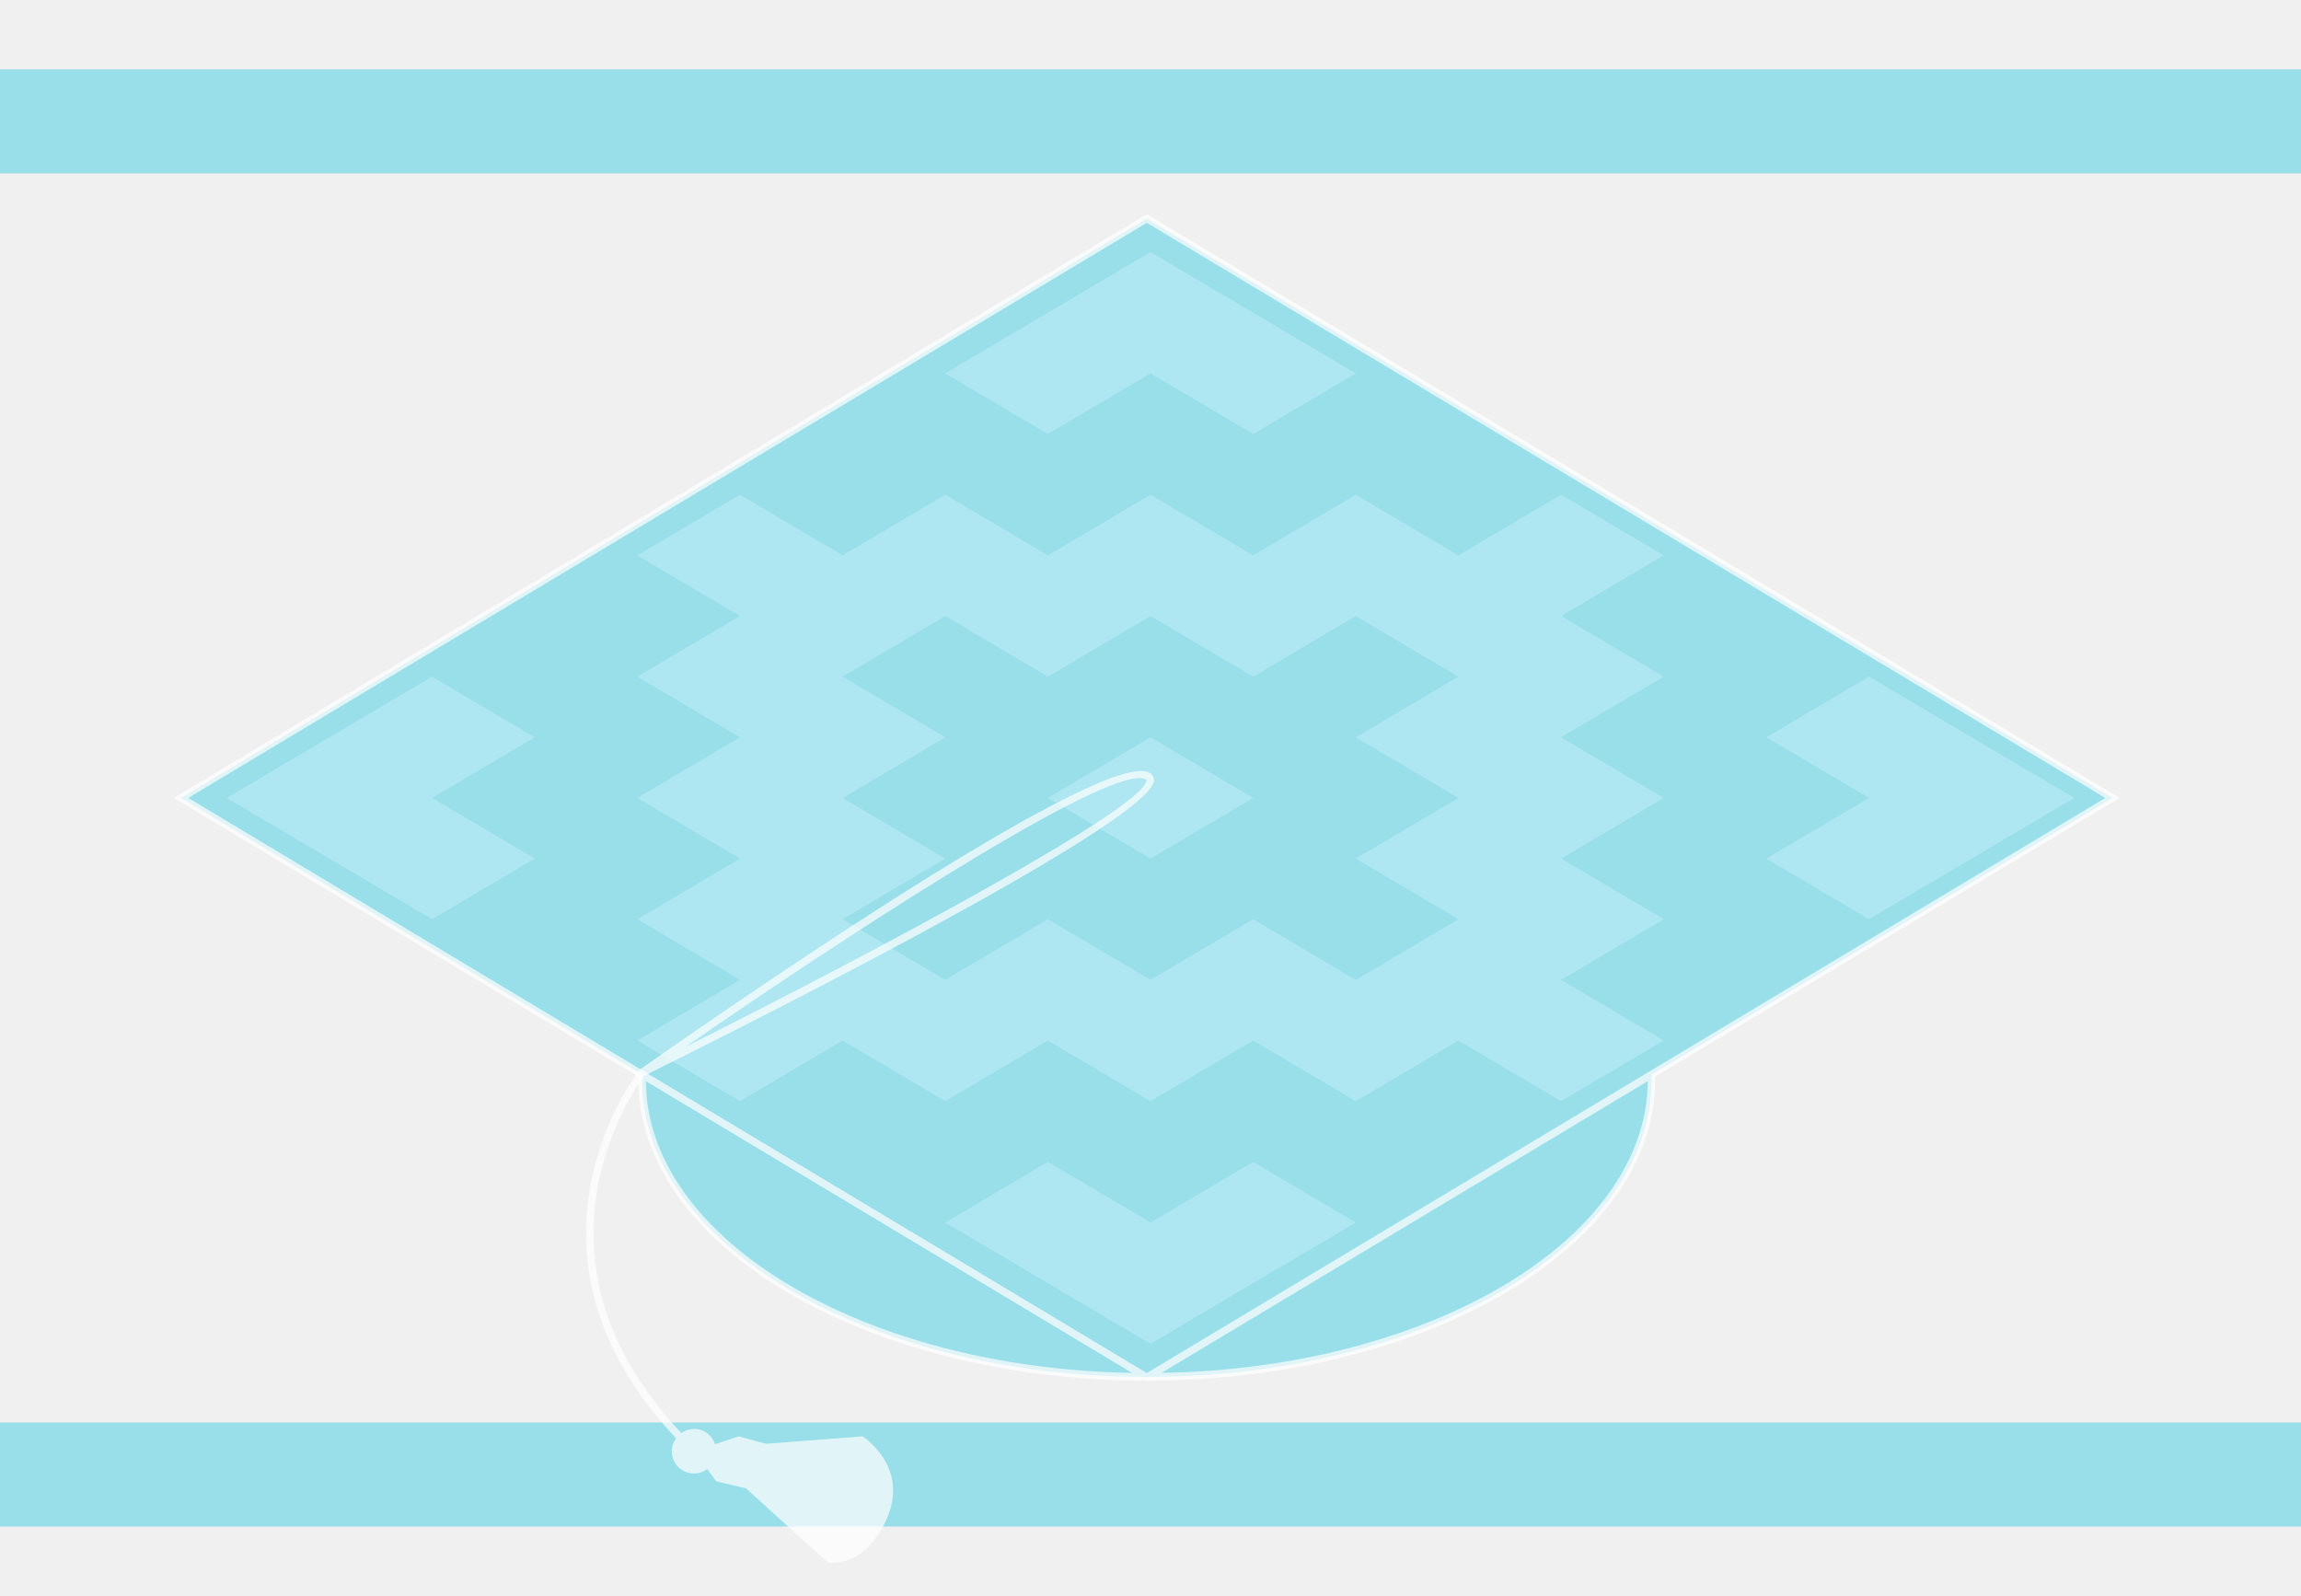
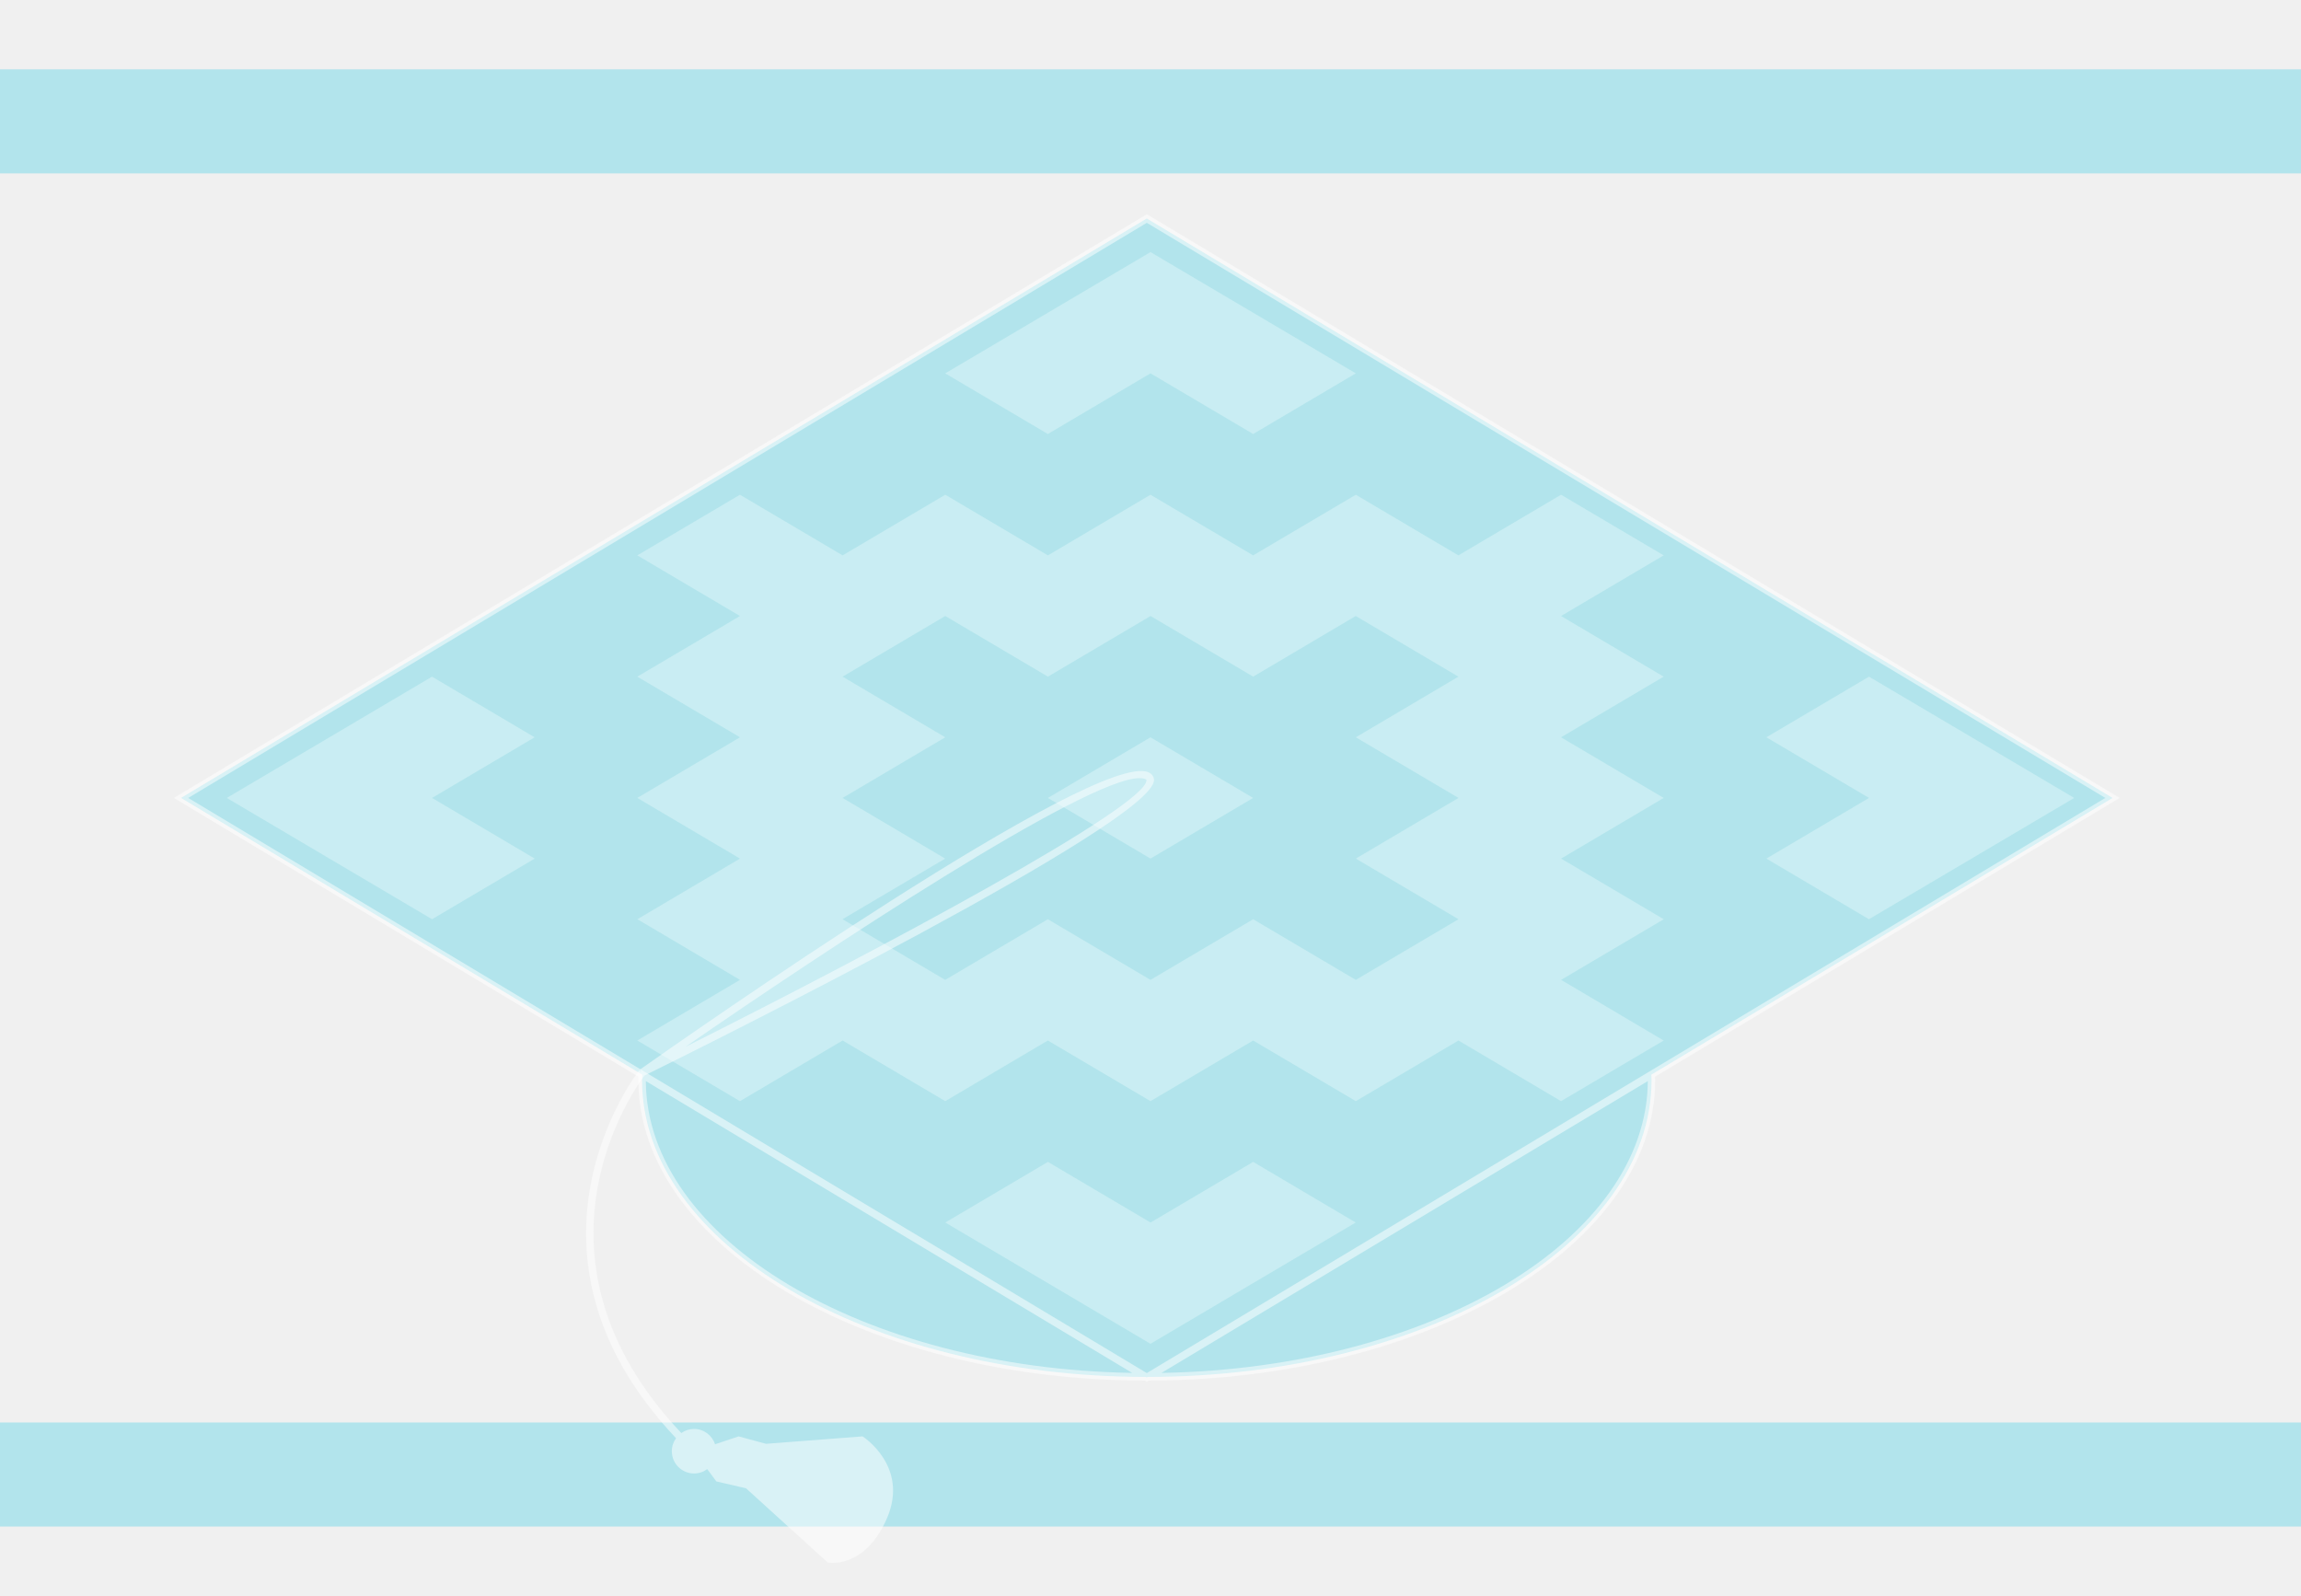
<svg xmlns="http://www.w3.org/2000/svg" width="310" height="215" viewBox="0 0 310 215">
  <style type="text/css">
- 	.st0{fill:#74D7E7;opacity:0.7}
- 	.st1{fill:#B7EAF3;opacity:0.7}
- 	.st2{fill:#FFFFFF;opacity:0.7}
- </style>
+ 		.st0{opacity:0.5;fill:#74D7E7;}
+ 		.st1{opacity:0.5;}
+ 		.st2{fill:#DFF6F9;}
+ 		.st3{opacity:0.5;fill:#FFFFFF;}
+ 	</style>
  <path class="st0" d="M310,23.36H0V9.34h310V23.36z M310,205.66H0v-14.02h310V205.66z" />
-   <path class="st0" d="M284.61,107.5L154.5,29.44L24.39,107.5l62.14,37.28c-0.01,0.24-0.03,0.48-0.03,0.72  c0,22.07,30.39,39.96,67.89,40l0.11,0.07l0.11-0.07c37.5-0.04,67.89-17.93,67.89-40c0-0.24-0.02-0.48-0.03-0.72L284.61,107.5z" />
-   <g>
-     <polygon class="st1" points="265.63,99.33 251.8,91.16 237.97,99.33 251.8,107.5 237.97,115.67 251.79,123.84 265.62,115.67    279.45,107.5  " />
-     <polygon class="st1" points="72.03,99.33 58.2,91.16 44.38,99.33 30.55,107.5 44.38,115.67 58.21,123.84 72.04,115.67 58.21,107.5     " />
-     <path class="st1" d="M210.32,115.67l13.82-8.17l-13.83-8.17l13.83-8.17l-13.83-8.17l13.83-8.17l-13.83-8.17l-13.83,8.17   l-13.82-8.17l-13.83,8.17L155,66.65l-13.82,8.17l-13.83-8.17l-13.83,8.17l-13.83-8.17l-13.83,8.17l13.83,8.17l-13.83,8.17   l13.83,8.17l-13.83,8.17l13.83,8.17l-13.82,8.17l13.82,8.17l-13.83,8.17l13.83,8.17l13.83-8.17l13.83,8.17l13.82-8.17l13.83,8.17   l13.83-8.17l13.83,8.17l13.83-8.17l13.82,8.17l13.83-8.17l-13.82-8.17l13.83-8.17L210.32,115.67z M182.66,132.01l-13.83-8.17   L155,132.01l-13.83-8.17l-13.83,8.17l-13.83-8.17l13.83-8.17l-13.82-8.17l13.83-8.17l-13.83-8.17l13.83-8.17l13.83,8.17l13.83-8.17   l13.82,8.17l13.82-8.17l13.83,8.17l-13.82,8.17l13.83,8.17l-13.83,8.17l13.83,8.17L182.66,132.01z" />
-     <polygon class="st1" points="155,50.3 168.83,58.47 182.66,50.3 168.83,42.13 155,33.96 141.17,42.13 127.34,50.3 141.17,58.47     " />
-     <polygon class="st1" points="155.01,164.7 141.18,156.53 127.35,164.7 141.18,172.87 155,181.04 168.83,172.86 182.65,164.7    168.83,156.53  " />
-     <polygon class="st1" points="141.17,107.5 155,115.67 168.83,107.5 155,99.33  " />
+   <path class="st0" d="M284.61,107.5L154.5,29.44L24.39,107.5l62.14,37.28c-0.01,0.24-0.03,0.48-0.03,0.72   c0,22.07,30.39,39.96,67.89,40l0.11,0.07l0.11-0.07c37.5-0.04,67.89-17.93,67.89-40c0-0.24-0.02-0.48-0.03-0.72L284.61,107.5z" />
+   <g class="st1">
+     <polygon class="st2" points="265.63,99.33 251.8,91.16 237.97,99.33 251.8,107.5 237.97,115.67 251.79,123.84 265.62,115.67     279.45,107.5  " />
+     <polygon class="st2" points="72.03,99.33 58.2,91.16 44.38,99.33 30.55,107.5 44.38,115.67 58.21,123.84 72.04,115.67 58.21,107.5      " />
+     <path class="st2" d="M210.32,115.67l13.82-8.17l-13.83-8.17l13.83-8.17l-13.83-8.17l13.83-8.17l-13.83-8.17l-13.83,8.17    l-13.82-8.17l-13.83,8.17L155,66.65l-13.82,8.17l-13.83-8.17l-13.83,8.17l-13.83-8.17l-13.83,8.17l13.83,8.17l-13.83,8.17    l13.83,8.17l-13.83,8.17l13.83,8.17l-13.82,8.17l13.82,8.17l-13.83,8.17l13.83,8.17l13.83-8.17l13.83,8.17l13.82-8.17l13.83,8.17    l13.83-8.17l13.83,8.17l13.83-8.17l13.82,8.17l13.83-8.17l-13.82-8.17l13.83-8.17L210.32,115.67z M182.66,132.01l-13.83-8.17    L155,132.01l-13.83-8.17l-13.83,8.17l-13.83-8.17l13.83-8.17l-13.82-8.17l13.83-8.17l-13.83-8.17l13.83-8.17l13.83,8.17l13.83-8.17    l13.82,8.17l13.82-8.17l13.83,8.17l-13.82,8.17l13.83,8.17l-13.83,8.17l13.83,8.17L182.66,132.01z" />
+     <polygon class="st2" points="155,50.3 168.83,58.47 182.66,50.3 168.83,42.13 155,33.96 141.17,42.13 127.34,50.3 141.17,58.47      " />
+     <polygon class="st2" points="155.01,164.7 141.18,156.53 127.35,164.7 141.18,172.87 155,181.04 168.83,172.86 182.65,164.7     168.83,156.53  " />
+     <polygon class="st2" points="141.17,107.5 155,115.67 168.83,107.5 155,99.33  " />
  </g>
-   <path class="st2" d="M285.58,107.5L154.76,29.01l-0.26-0.15L23.42,107.5l62.6,37.56c-0.01,0.15-0.02,0.29-0.02,0.44  c0,22.28,30.59,40.42,68.25,40.5l0.25,0.15l0.25-0.15c37.66-0.08,68.25-18.21,68.25-40.5c0-0.15-0.01-0.29-0.02-0.44L285.58,107.5z   M154.5,30.02l129.14,77.48L154.5,184.98L25.36,107.5L154.5,30.02z M87.01,145.65l65.52,39.31  C116.31,184.35,87.14,166.97,87.01,145.65z M156.48,184.96l65.52-39.31C221.86,166.97,192.69,184.35,156.48,184.96z" />
-   <path class="st2" d="M86.83,144.9c7.5-3.7,68.79-34.13,68.64-39.83c-0.01-0.26-0.12-0.75-0.76-1.03  c-7.06-3.02-62.22,35.63-68.49,40.05l0.2,0.34l-0.3-0.24c-0.2,0.25-18.91,24.3,4.96,49.57c-0.36,0.49-0.57,1.09-0.57,1.75  c0,1.66,1.34,3,3,3c0.67,0,1.28-0.22,1.77-0.59l1.23,1.66l4,0.93l11,10c0,0,5,1,8-6s-3.3-11-3.3-11l-13.01,1l-3.69-1l-3.17,1.06  c-0.4-1.19-1.51-2.06-2.83-2.06c-0.64,0-1.23,0.2-1.72,0.55C69.24,169.16,85.65,146.45,86.83,144.9z M153.52,104.83  c0.31,0,0.57,0.04,0.78,0.13c0.16,0.07,0.16,0.11,0.16,0.13c0.09,3.55-35.84,22.78-62.13,35.95  C111.12,128.05,146.25,104.83,153.52,104.83z" />
+   <path class="st3" d="M285.58,107.5L154.76,29.01l-0.26-0.15L23.42,107.5l62.6,37.56c-0.01,0.15-0.02,0.29-0.02,0.44   c0,22.28,30.59,40.42,68.25,40.5l0.25,0.15l0.25-0.15c37.66-0.08,68.25-18.21,68.25-40.5c0-0.15-0.01-0.29-0.02-0.44L285.58,107.5z   M154.5,30.02l129.14,77.48L154.5,184.98L25.36,107.5L154.5,30.02z M87.01,145.65l65.52,39.31   C116.31,184.35,87.14,166.97,87.01,145.65z M156.48,184.96l65.52-39.31C221.86,166.97,192.69,184.35,156.48,184.96z" />
+   <path class="st3" d="M86.83,144.9c7.5-3.7,68.79-34.13,68.64-39.83c-0.01-0.26-0.12-0.75-0.76-1.03   c-7.06-3.02-62.22,35.63-68.49,40.05l0.2,0.34l-0.3-0.24c-0.2,0.25-18.91,24.3,4.96,49.57c-0.36,0.49-0.57,1.09-0.57,1.75   c0,1.66,1.34,3,3,3c0.67,0,1.28-0.22,1.77-0.59l1.23,1.66l4,0.93l11,10c0,0,5,1,8-6s-3.3-11-3.3-11l-13.01,1l-3.69-1l-3.17,1.06   c-0.4-1.19-1.51-2.06-2.83-2.06c-0.64,0-1.23,0.2-1.72,0.55C69.24,169.16,85.65,146.45,86.83,144.9z M153.52,104.83   c0.31,0,0.57,0.04,0.78,0.13c0.16,0.07,0.16,0.11,0.16,0.13c0.09,3.55-35.84,22.78-62.13,35.95   C111.12,128.05,146.25,104.83,153.52,104.83z" />
</svg>
